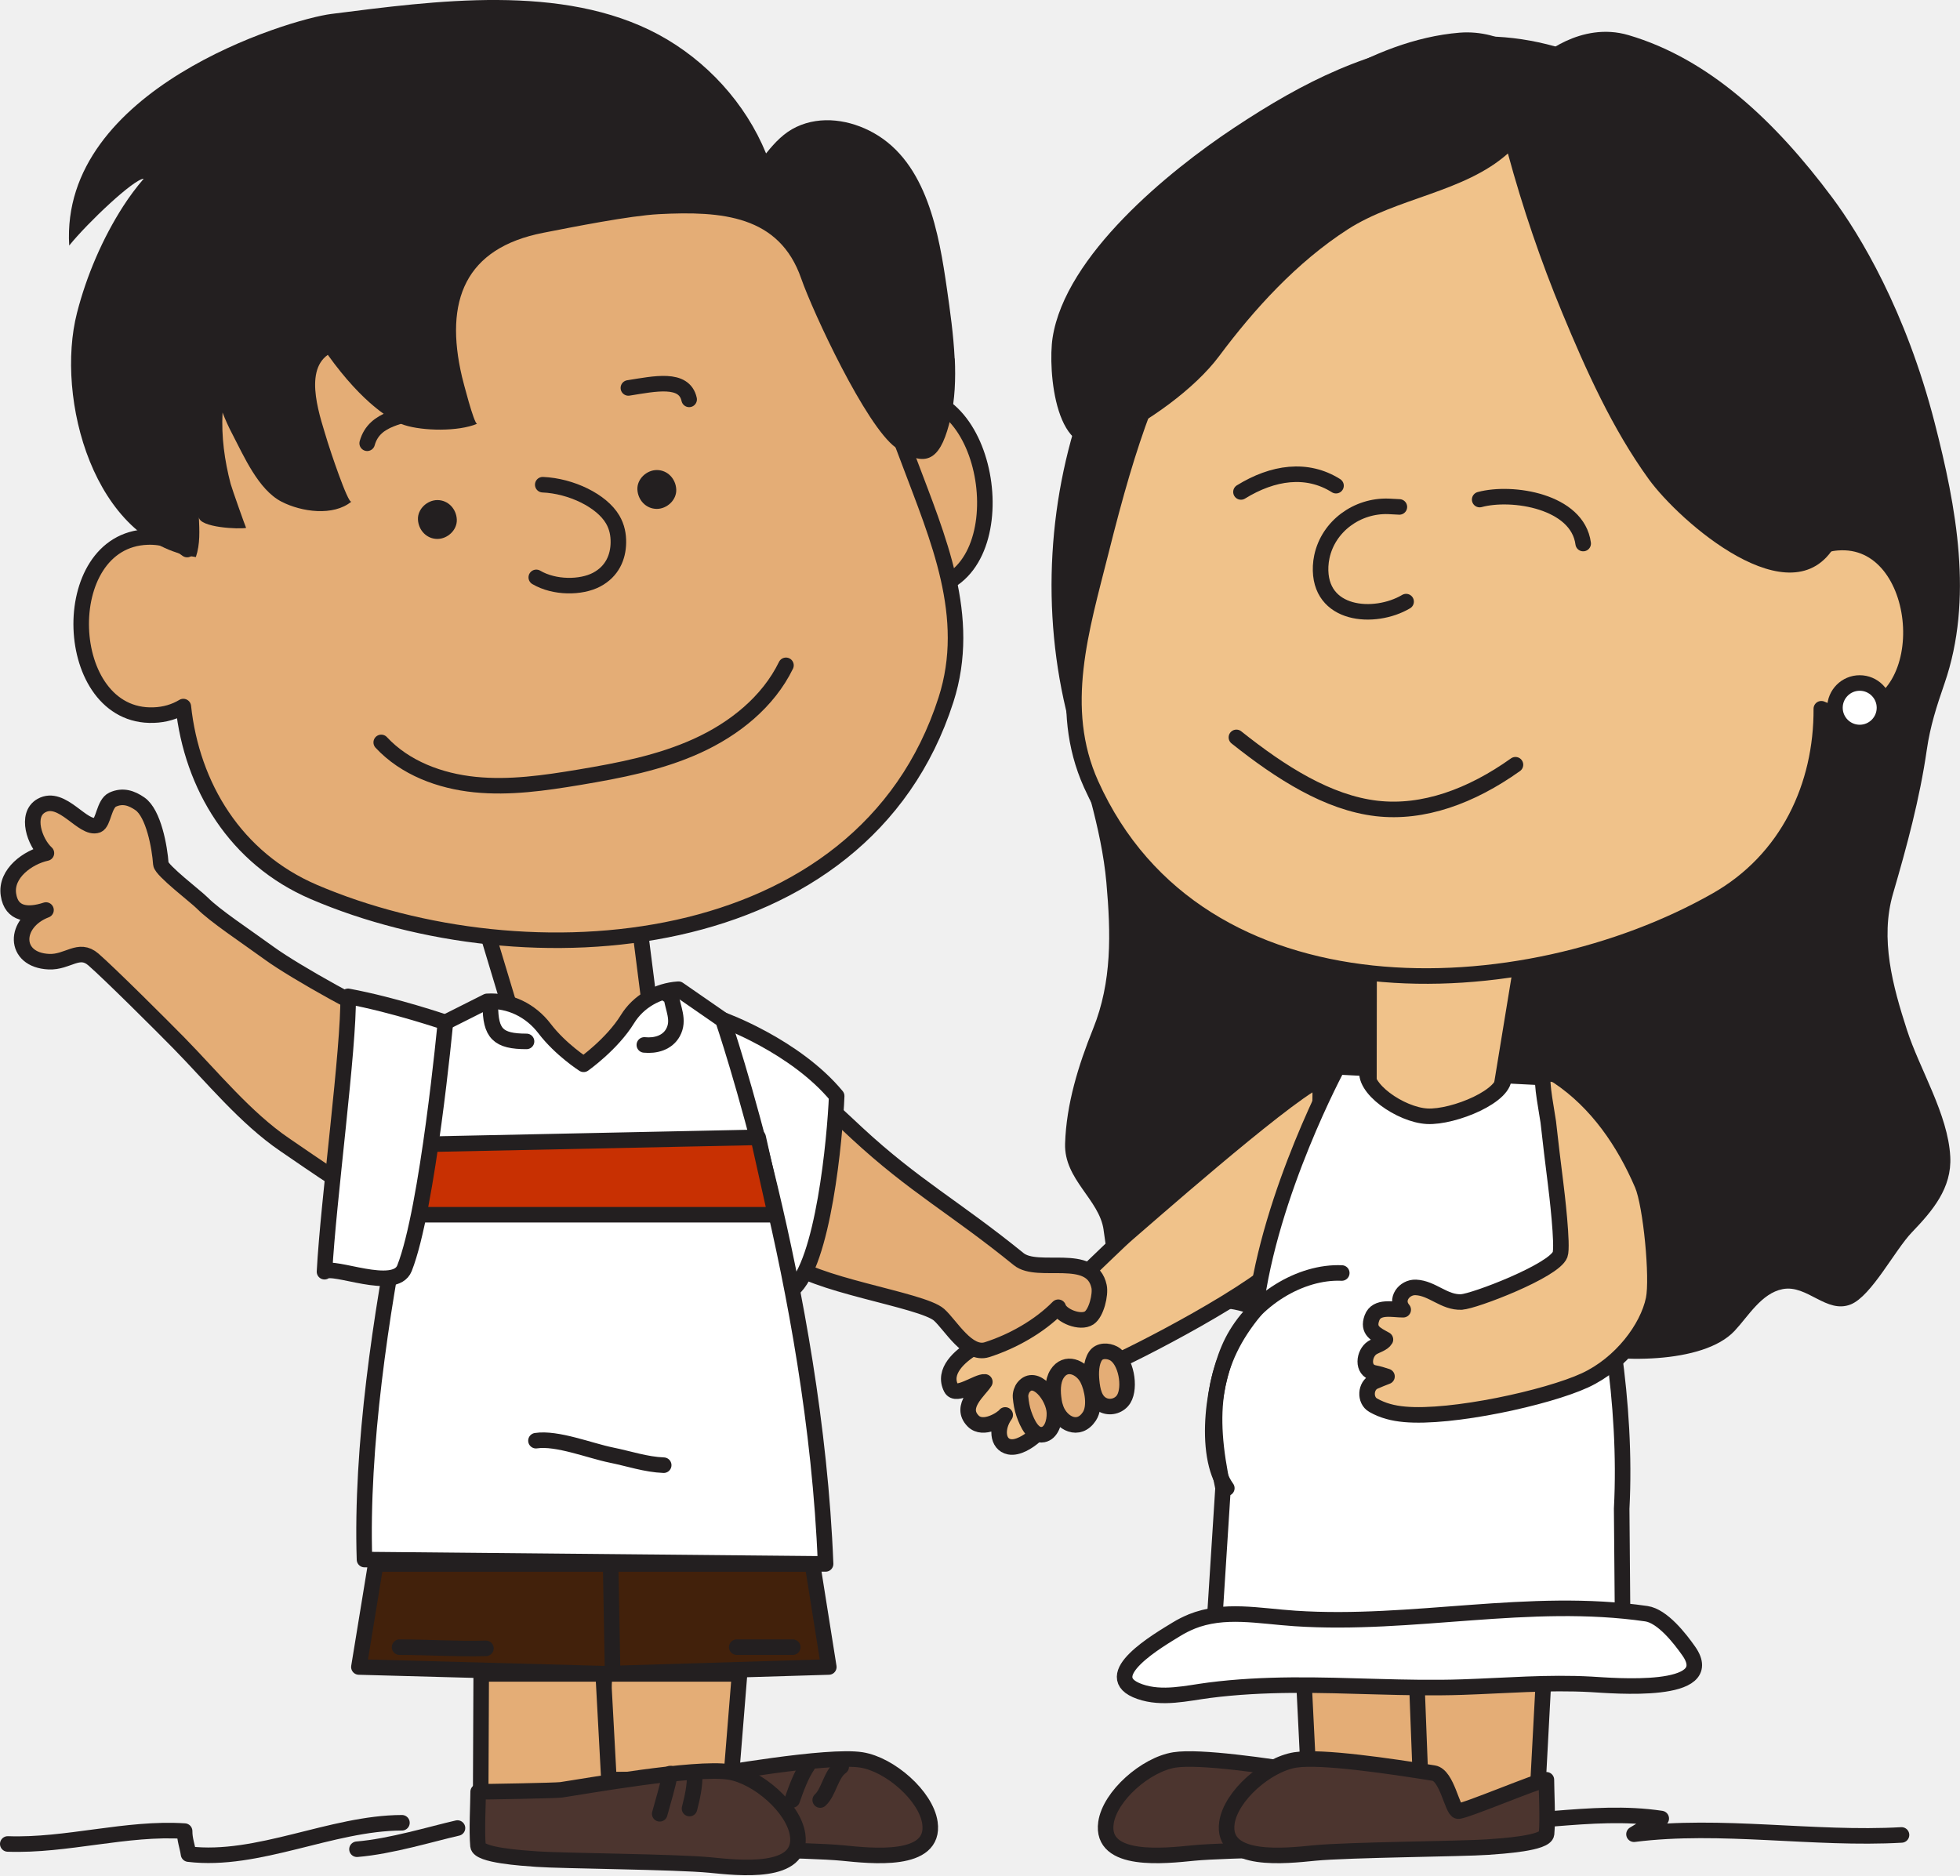
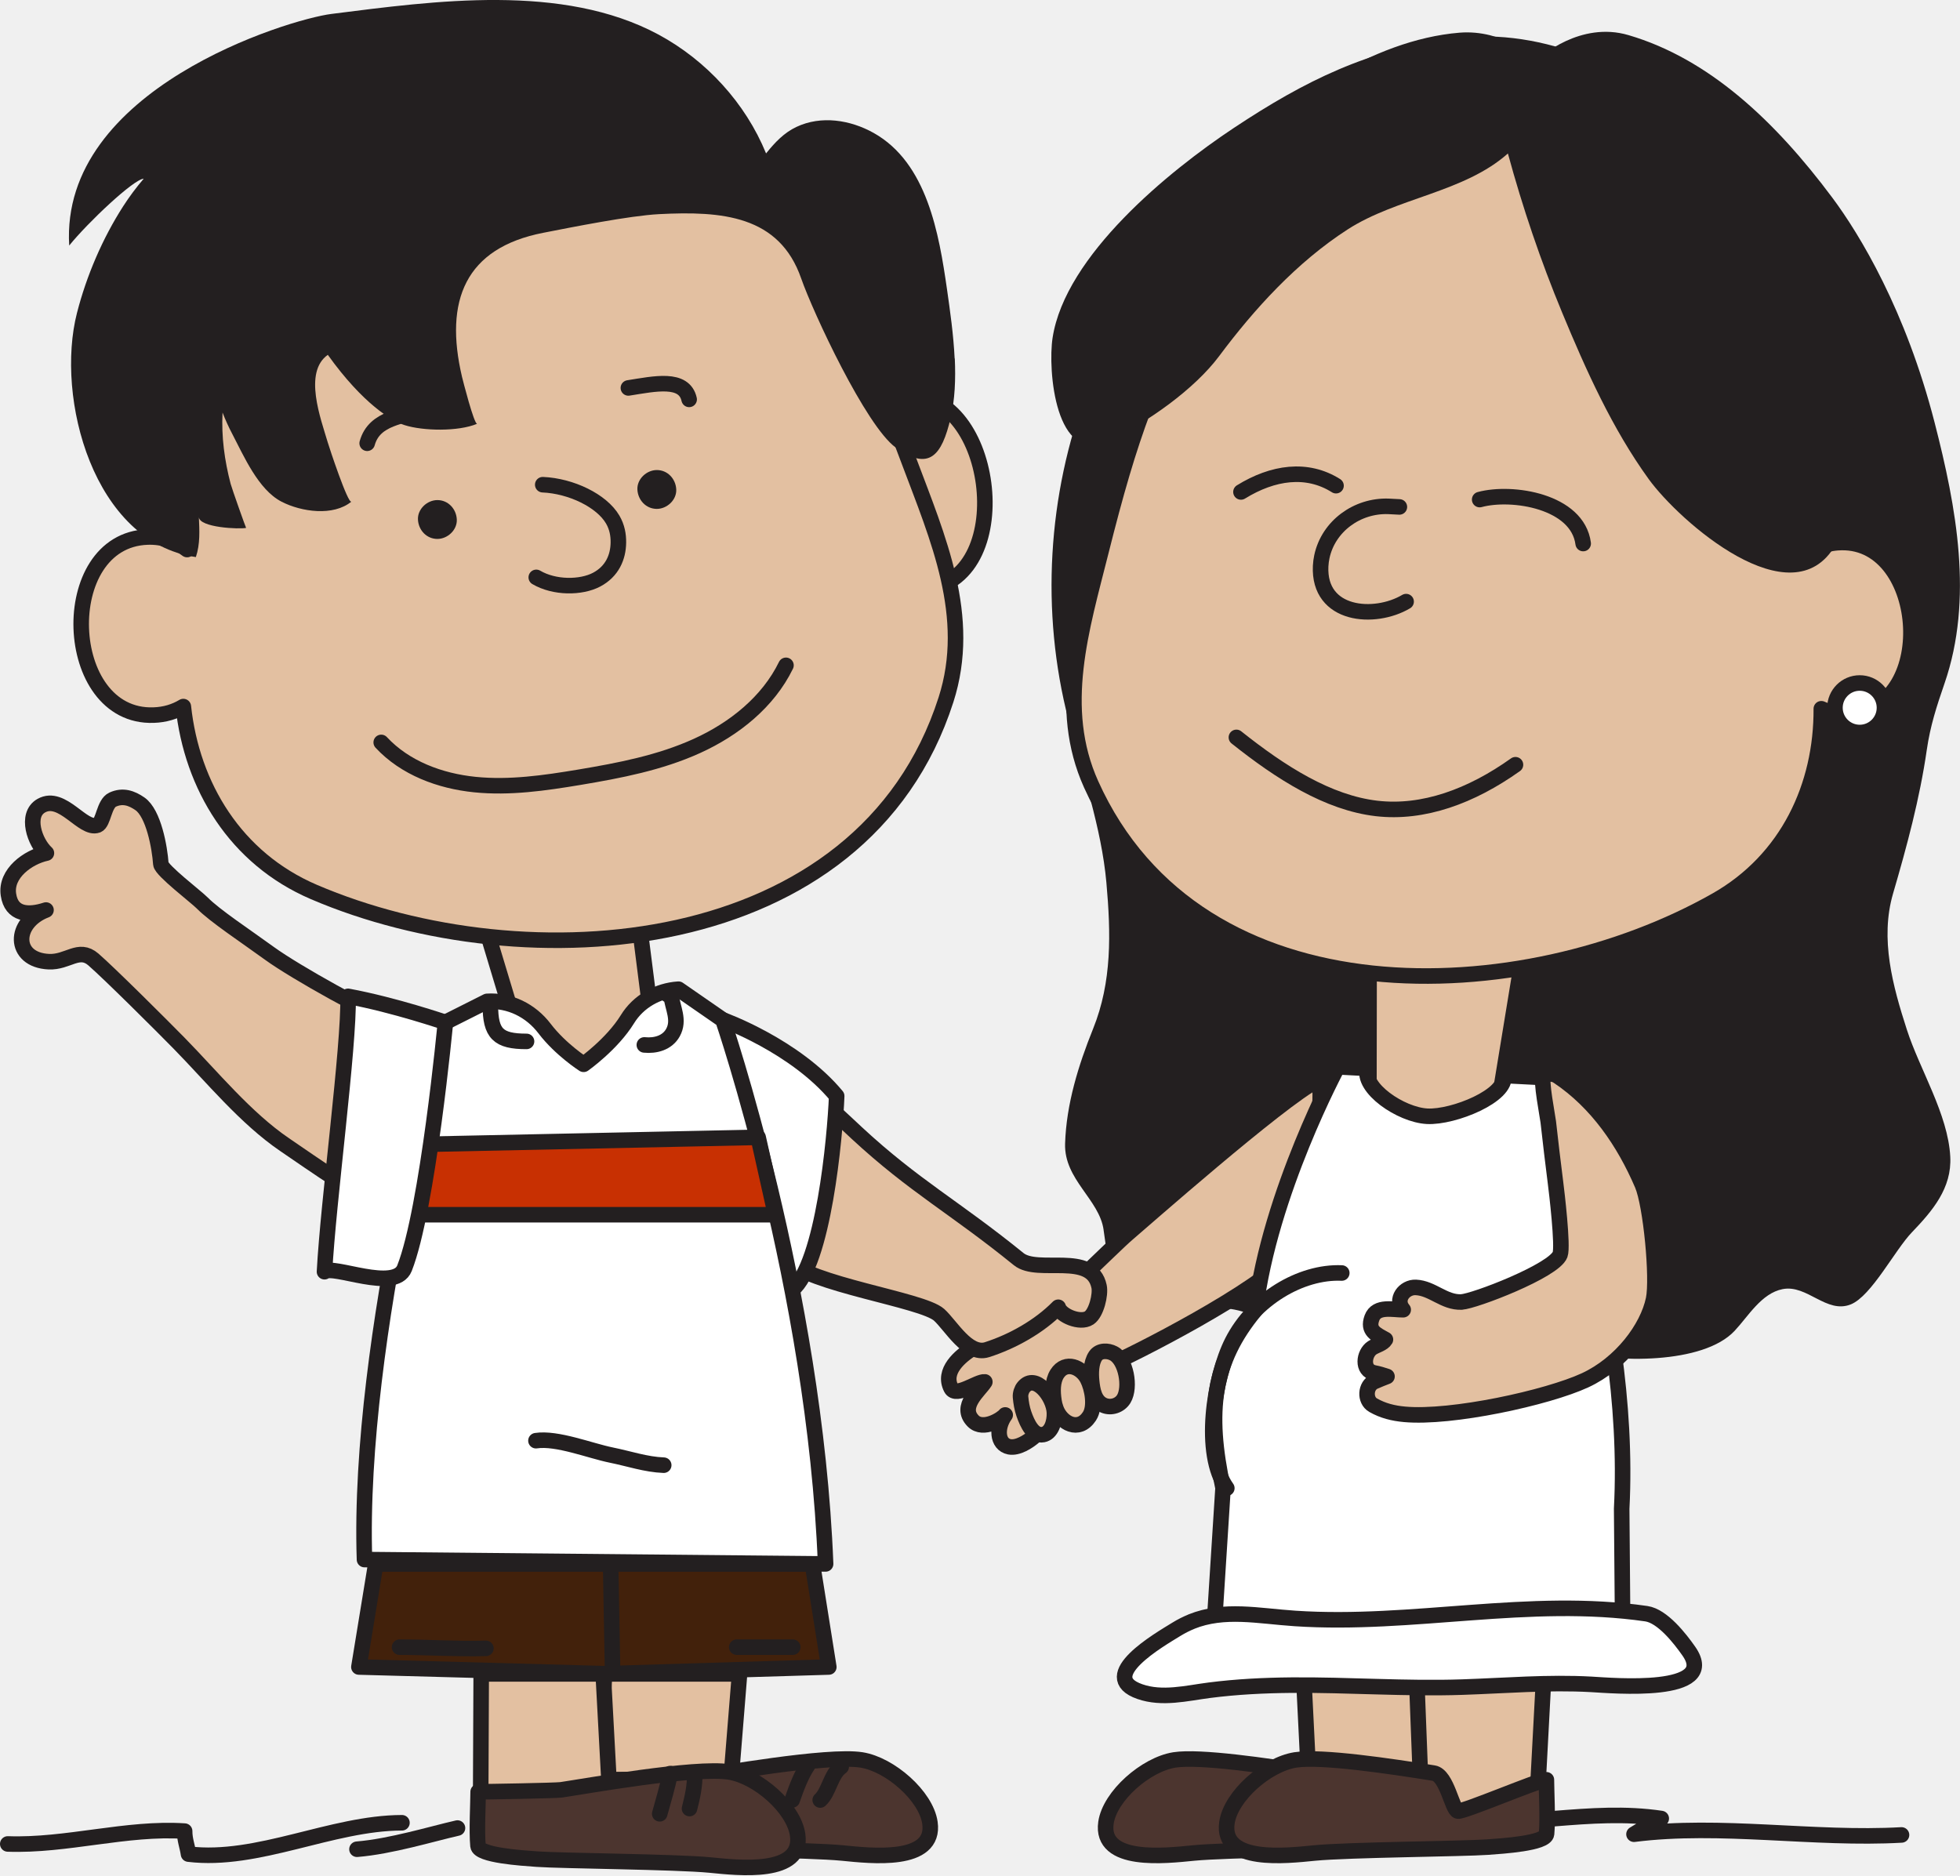
<svg xmlns="http://www.w3.org/2000/svg" id="Layer_2" data-name="Layer 2" viewBox="0 0 378.35 362.01">
  <defs>
    <style>
      .cls-1 {
-         fill: none;
+         fill: #e3c0a1;
      }

-       .cls-1, .cls-2, .cls-3, .cls-4, .cls-5, .cls-6, .cls-7 {
+       .cls-1, .cls-2, .cls-3, .cls-4, .cls-5, .cls-6 {
        stroke: #231f20;
        stroke-linecap: round;
        stroke-linejoin: round;
        stroke-width: 3px;
      }

      .cls-2 {
-         fill: #e4ad76;
+         fill: none;
      }

      .cls-3 {
-         fill: #f0c28a;
+         fill: #42210b;
      }

      .cls-4 {
-         fill: #42210b;
+         fill: #c83002;
      }

      .cls-5 {
-         fill: #c83002;
+         fill: #4c352f;
      }

      .cls-6 {
-         fill: #4c352f;
+         fill: #fff;
      }

      .cls-7 {
-         fill: #fff;
-       }
- 
-       .cls-8 {
        fill: #231f20;
        stroke-width: 0px;
      }
    </style>
  </defs>
  <g id="Layer_1-2" data-name="Layer 1">
    <g>
-       <path class="cls-1" d="M279.57,351.36c13.81,1.71,27.32-2.37,41.11-.3-1.66.98-3.64,2-5.26,3.03,16.72-2.12,34.7,1.1,51.64.14" />
+       <path class="cls-2" d="M279.57,351.36c13.81,1.71,27.32-2.37,41.11-.3-1.66.98-3.64,2-5.26,3.03,16.72-2.12,34.7,1.1,51.64.14" />
      <g>
-         <polygon class="cls-4" points="159.99 321.81 115.79 323.14 116.1 301.93 156.83 301.93 159.99 321.81" />
-         <polygon class="cls-4" points="118.26 323.14 69.28 321.81 72.53 301.93 117.87 301.93 118.26 323.14" />
-         <path class="cls-1" d="M77.13,317.98c5.52,0,11.17.4,16.67.23" />
-         <polygon class="cls-2" points="115.44 343.58 141.11 343.58 142.76 323.14 116.72 323.14 115.44 343.58" />
-         <path class="cls-1" d="M142.22,317.98h10.81" />
-         <polygon class="cls-2" points="117.69 346.27 92.79 346.27 92.89 323.14 116.44 323.14 117.69 346.27" />
+         <polygon class="cls-3" points="159.99 321.81 115.79 323.14 116.1 301.93 156.83 301.93 159.99 321.81" />
+         <polygon class="cls-3" points="118.26 323.14 69.28 321.81 72.53 301.93 117.87 301.93 118.26 323.14" />
+         <path class="cls-2" d="M77.13,317.98c5.52,0,11.17.4,16.67.23" />
+         <polygon class="cls-1" points="115.44 343.58 141.11 343.58 142.76 323.14 116.72 323.14 115.44 343.58" />
+         <path class="cls-2" d="M142.22,317.98h10.81" />
+         <polygon class="cls-1" points="117.69 346.27 92.79 346.27 92.89 323.14 116.44 323.14 117.69 346.27" />
        <g>
-           <path class="cls-6" d="M117.84,343.58c1.34,0,14.91-.22,16.03-.38,4.53-.66,25.86-4.49,32.43-3.45,5.5.87,12.46,6.94,13.21,12.13,1.13,7.86-11.5,6.37-16.89,5.84-6.53-.64-28.77-.8-33.4-1.14-2.94-.21-11.23-.73-11.41-2.56-.27-2.8.03-8.45.03-10.44Z" />
-           <path class="cls-1" d="M162.38,341.07c-2.01,1.43-2.36,4.9-4.05,6.42" />
-           <path class="cls-1" d="M155.96,340.73c-1.34,1.99-2.25,4.51-3.04,6.76" />
+           <path class="cls-5" d="M117.84,343.58c1.34,0,14.91-.22,16.03-.38,4.53-.66,25.86-4.49,32.43-3.45,5.5.87,12.46,6.94,13.21,12.13,1.13,7.86-11.5,6.37-16.89,5.84-6.53-.64-28.77-.8-33.4-1.14-2.94-.21-11.23-.73-11.41-2.56-.27-2.8.03-8.45.03-10.44Z" />
+           <path class="cls-2" d="M162.38,341.07c-2.01,1.43-2.36,4.9-4.05,6.42" />
+           <path class="cls-2" d="M155.96,340.73c-1.34,1.99-2.25,4.51-3.04,6.76" />
        </g>
        <g>
-           <path class="cls-6" d="M92.3,345.9c1.34,0,14.91-.22,16.03-.38,4.53-.66,25.86-4.49,32.43-3.45,5.5.87,12.46,6.94,13.21,12.13,1.13,7.86-11.5,6.37-16.89,5.84-6.53-.64-28.77-.8-33.4-1.14-2.94-.21-11.23-.73-11.41-2.56-.27-2.8.03-8.45.03-10.44Z" />
-           <path class="cls-1" d="M134.11,342.38c.03,2.48-.42,4.42-1.01,6.76" />
-           <path class="cls-1" d="M129.38,342.38c-.56,2.66-1.29,5.15-2.03,7.77" />
+           <path class="cls-5" d="M92.3,345.9c1.34,0,14.91-.22,16.03-.38,4.53-.66,25.86-4.49,32.43-3.45,5.5.87,12.46,6.94,13.21,12.13,1.13,7.86-11.5,6.37-16.89,5.84-6.53-.64-28.77-.8-33.4-1.14-2.94-.21-11.23-.73-11.41-2.56-.27-2.8.03-8.45.03-10.44Z" />
+           <path class="cls-2" d="M134.11,342.38c.03,2.48-.42,4.42-1.01,6.76" />
+           <path class="cls-2" d="M129.38,342.38c-.56,2.66-1.29,5.15-2.03,7.77" />
        </g>
      </g>
      <g>
-         <polygon class="cls-2" points="272.41 352.44 296.46 352.44 298.02 323.14 273.61 323.14 272.41 352.44" />
-         <polygon class="cls-2" points="274.51 351.2 253.02 351.2 251.63 323.14 273.43 323.14 274.51 351.2" />
-         <path class="cls-6" d="M275.17,343.58c-1.34,0-15.05,6.55-16.17,6.39s-3.29-7.31-6.13-7.76c-8.23-1.31-21.28-3.23-26.17-2.46-5.5.87-12.46,6.94-13.21,12.13-1.13,7.86,11.5,6.37,16.89,5.84,6.53-.64,28.77-.8,33.4-1.14,2.94-.21,11.23-.73,11.41-2.56.27-2.8-.03-8.45-.03-10.44Z" />
-         <path class="cls-6" d="M298.51,343.58c-1.34,0-15.95,6.21-17.07,6.05s-2.1-6.93-4.69-7.34c-8.19-1.31-21.7-3.33-26.7-2.54-5.5.87-12.46,6.94-13.21,12.13-1.13,7.86,11.5,6.37,16.89,5.84,6.53-.64,28.77-.8,33.4-1.14,2.94-.21,11.23-.73,11.41-2.56.27-2.8-.03-8.45-.03-10.44Z" />
+         <polygon class="cls-1" points="272.41 352.44 296.46 352.44 298.02 323.14 273.61 323.14 272.41 352.44" />
+         <polygon class="cls-1" points="274.51 351.2 253.02 351.2 251.63 323.14 273.43 323.14 274.51 351.2" />
+         <path class="cls-5" d="M275.17,343.58c-1.34,0-15.05,6.55-16.17,6.39s-3.29-7.31-6.13-7.76c-8.23-1.31-21.28-3.23-26.17-2.46-5.5.87-12.46,6.94-13.21,12.13-1.13,7.86,11.5,6.37,16.89,5.84,6.53-.64,28.77-.8,33.4-1.14,2.94-.21,11.23-.73,11.41-2.56.27-2.8-.03-8.45-.03-10.44Z" />
+         <path class="cls-5" d="M298.51,343.58c-1.34,0-15.95,6.21-17.07,6.05s-2.1-6.93-4.69-7.34c-8.19-1.31-21.7-3.33-26.7-2.54-5.5.87-12.46,6.94-13.21,12.13-1.13,7.86,11.5,6.37,16.89,5.84,6.53-.64,28.77-.8,33.4-1.14,2.94-.21,11.23-.73,11.41-2.56.27-2.8-.03-8.45-.03-10.44Z" />
      </g>
      <g>
-         <path class="cls-8" d="M213.04,237.45c-.82-5.92-7.65-9.72-7.44-16.67.24-7.65,2.57-15.14,5.41-22.19,3.65-9.05,3.44-18.39,2.56-28.24-.94-10.54-4.71-21.3-7.33-31.42-5.38-20.82-4.04-43.46,3.64-63.59,6.11-16.01,15.07-31.02,26.68-43.66,11.04-12.02,28.29-23.98,45.17-25.37,8.42-.69,14.65,4.92,15.12,5.22.41-.54,8.22-7.49,17.51-4.75,15.51,4.56,28.27,16.53,39.34,31.38,5.33,7.15,14.18,21.77,19.75,43.42,4.21,16.36,7.53,34.06,1.92,50.33-1.54,4.47-2.76,8.22-3.43,12.84-1.36,9.43-3.84,18.6-6.51,27.74-2.56,8.77-.06,17.86,2.67,26.31,2.47,7.65,7.94,16.3,8.37,24.48.33,6.1-3.45,10.49-7.41,14.62-3.27,3.4-7.79,12.27-11.77,13.9-4.69,1.91-8.44-3.86-13.17-2.94-4.11.8-6.64,5.25-9.29,8.07-6.08,6.47-22.94,6.16-31.57,3.97-8.95-2.27-16.12-5.55-22.1-4.38-5.36,1.05-19.59,6.17-25.04,4.03-10.34-4.05-16.91-11.02-28.04-6.73-12.45,4.81-13.93-8.39-15.05-16.39Z" />
-         <polygon class="cls-3" points="294.89 178.86 264.3 176.35 264.24 215.85 288.5 217.84 294.89 178.86" />
-         <path class="cls-3" d="M354.68,104.77c-2.92.23-5.25,1.39-7.05,3.14-1.72-24.07,1.73-33.83-11.54-57.18-10.43-18.34-29.78-27.44-50.81-25.77-18.69,1.48-43.16,10.15-52.31,27.6-10.97,20.91-14.75,31.23-20.46,53.95-3.73,14.85-8.55,30.08-1.89,44.89,20.84,46.31,83.53,43.5,120.7,22.38,13.8-7.84,20.34-22.12,20.26-36.96,1.66.76,3.56,1.13,5.68.96,17.1-1.34,14.55-34.35-2.58-33.01Z" />
+         <path class="cls-7" d="M213.04,237.45c-.82-5.92-7.65-9.72-7.44-16.67.24-7.65,2.57-15.14,5.41-22.19,3.65-9.05,3.44-18.39,2.56-28.24-.94-10.54-4.71-21.3-7.33-31.42-5.38-20.82-4.04-43.46,3.64-63.59,6.11-16.01,15.07-31.02,26.68-43.66,11.04-12.02,28.29-23.98,45.17-25.37,8.42-.69,14.65,4.92,15.12,5.22.41-.54,8.22-7.49,17.51-4.75,15.51,4.56,28.27,16.53,39.34,31.38,5.33,7.15,14.18,21.77,19.75,43.42,4.21,16.36,7.53,34.06,1.92,50.33-1.54,4.47-2.76,8.22-3.43,12.84-1.36,9.43-3.84,18.6-6.51,27.74-2.56,8.77-.06,17.86,2.67,26.31,2.47,7.65,7.94,16.3,8.37,24.48.33,6.1-3.45,10.49-7.41,14.62-3.27,3.4-7.79,12.27-11.77,13.9-4.69,1.91-8.44-3.86-13.17-2.94-4.11.8-6.64,5.25-9.29,8.07-6.08,6.47-22.94,6.16-31.57,3.97-8.95-2.27-16.12-5.55-22.1-4.38-5.36,1.05-19.59,6.17-25.04,4.03-10.34-4.05-16.91-11.02-28.04-6.73-12.45,4.81-13.93-8.39-15.05-16.39Z" />
+         <polygon class="cls-1" points="294.89 178.86 264.3 176.35 264.24 215.85 288.5 217.84 294.89 178.86" />
+         <path class="cls-1" d="M354.68,104.77c-2.92.23-5.25,1.39-7.05,3.14-1.72-24.07,1.73-33.83-11.54-57.18-10.43-18.34-29.78-27.44-50.81-25.77-18.69,1.48-43.16,10.15-52.31,27.6-10.97,20.91-14.75,31.23-20.46,53.95-3.73,14.85-8.55,30.08-1.89,44.89,20.84,46.31,83.53,43.5,120.7,22.38,13.8-7.84,20.34-22.12,20.26-36.96,1.66.76,3.56,1.13,5.68.96,17.1-1.34,14.55-34.35-2.58-33.01Z" />
        <g>
-           <path class="cls-1" d="M239.55,94.97c6.17-3.81,12.75-4.75,18.35-1.21" />
-           <path class="cls-1" d="M285.63,96.44c6.3-1.7,18.91.31,19.98,8.49" />
-           <path class="cls-3" d="M270.13,97.86c-.7-.05-1.41-.08-2.13-.11-6.02-.2-11.57,3.82-12.83,9.71-.12.58-.21,1.18-.24,1.83-.45,9.65,10.42,10.45,16.5,6.85" />
-           <path class="cls-1" d="M292.54,147.63c-8.56,6.1-17.81,9.48-26.8,8.44-9.38-1.09-18.49-6.89-27.07-13.72" />
+           <path class="cls-2" d="M239.55,94.97c6.17-3.81,12.75-4.75,18.35-1.21" />
+           <path class="cls-2" d="M285.63,96.44c6.3-1.7,18.91.31,19.98,8.49" />
+           <path class="cls-1" d="M270.13,97.86c-.7-.05-1.41-.08-2.13-.11-6.02-.2-11.57,3.82-12.83,9.71-.12.58-.21,1.18-.24,1.83-.45,9.65,10.42,10.45,16.5,6.85" />
+           <path class="cls-2" d="M292.54,147.63c-8.56,6.1-17.81,9.48-26.8,8.44-9.38-1.09-18.49-6.89-27.07-13.72" />
        </g>
-         <path class="cls-8" d="M357.69,80.13c-.24-2.54-.58-4.97-.96-7.15-5.79-33.21-41.11-69.98-75.98-65.59-16.52,2.08-28.82,8.19-42.55,17.29-12.6,8.36-32.54,24.62-35.01,40.51-.96,6.17.51,24.86,10.85,19.91,7.53-3.61,16.53-9.96,21.31-16.37,6.79-9.1,14.98-18.1,24.78-24.43,9.55-6.16,22.46-7.13,30.95-14.67,2.84,10.45,6.33,20.74,10.48,30.74,4.58,11.05,9.66,22.39,16.7,32.12,5.89,8.14,27.63,27.29,36.03,12.74,3.86-6.68,4.21-16.56,3.41-25.1Z" />
-         <circle class="cls-7" cx="358.99" cy="136.63" r="4.78" />
+         <path class="cls-7" d="M357.69,80.13c-.24-2.54-.58-4.97-.96-7.15-5.79-33.21-41.11-69.98-75.98-65.59-16.52,2.08-28.82,8.19-42.55,17.29-12.6,8.36-32.54,24.62-35.01,40.51-.96,6.17.51,24.86,10.85,19.91,7.53-3.61,16.53-9.96,21.31-16.37,6.79-9.1,14.98-18.1,24.78-24.43,9.55-6.16,22.46-7.13,30.95-14.67,2.84,10.45,6.33,20.74,10.48,30.74,4.58,11.05,9.66,22.39,16.7,32.12,5.89,8.14,27.63,27.29,36.03,12.74,3.86-6.68,4.21-16.56,3.41-25.1Z" />
+         <circle class="cls-6" cx="358.99" cy="136.63" r="4.78" />
      </g>
      <g>
-         <path class="cls-3" d="M248.73,242.37c-5.23,6.55-30.16,19.31-35.29,21.41-2.26.92-12.06,12.03-13.84,13.56-1.12.96-3.14,2.27-4.75,1.96-2.39-.47-2.57-3.73-.81-6.15-.58.78-4.26,3.13-6.19,1.17-2.78-2.82,1.23-5.88,2.26-7.55-1.37-.16-5.55,3.06-6.5,1.24-1.73-3.32,1.73-6.22,4.24-7.78,1.55-.97,3.23-1.75,4.95-2.36,1.62-.57,3.52-.67,5.03-1.5,2.82-1.55,17.32-16.08,19.75-18.13,2.42-2.04,29.43-25.91,36.65-29.62,2.26-.25-2.08,29.47-5.49,33.75Z" />
-         <path class="cls-7" d="M297.65,208l-7.39-.38c.83,3.83-9.66,8.14-14.77,7.87s-12.72-5.51-11.49-9.24l-5.77-.3s-13.11,24.27-15.89,46.94c-8.27,9.97-9.43,19.55-6.25,34.36l-1.63,25.56h78.76l-.18-21.55c2.14-41.12-15.39-83.25-15.39-83.25Z" />
-         <path class="cls-1" d="M259.01,245.75c-7.92-.35-17.01,5.11-21.15,13.26-3.5,6.89-5.85,21.62-1.04,28.28" />
-         <path class="cls-3" d="M282.13,251.35c-3.38.14-5.61-2.68-8.84-2.82-2.18-.09-4.12,2.33-2.42,4.31-1.92.03-5.12-.86-6.03,1.57-.93,2.5.83,3.19,2.6,4.18-.45.79-1.78,1.11-2.54,1.59-1.65,1.06-2.09,4.38.38,4.86.86.17,1.67.41,2.46.68-.82.31-1.63.64-2.43.99-1.77.78-1.92,3.61-.24,4.56,1.9,1.08,3.87,1.56,6.04,1.76,9.08.84,27.61-3.2,34.89-6.58,6.89-3.2,12.04-10.03,13.2-15.64.84-4.08-.5-18.2-2.18-22.13-3.52-8.21-8.74-15.87-16.26-20.89-1.01-.68-2.03-.54-2.8,0-.64.45.82,7.91.91,8.78.44,3.92.9,7.84,1.4,11.75.22,1.7,1.48,12.27.88,13.87-1.16,3.13-16.62,9.05-19.03,9.15Z" />
-         <path class="cls-7" d="M229.98,313.06c-.96.39-1.92.87-2.88,1.46-3.22,1.99-15.59,9.07-7.07,12.04,4.33,1.51,8.99.31,13.38-.26,5.28-.68,10.59-.94,15.91-.99,11-.09,21.99.75,32.98.38,8.39-.28,16.45-.99,24.85-.53,4.07.23,24.81,2.08,18.84-6.43-1.71-2.44-5.08-6.76-8.19-7.21-22.65-3.28-45.13,2.42-67.79.92-7.11-.47-13.67-1.95-20.03.61Z" />
+         <path class="cls-1" d="M248.73,242.37c-5.23,6.55-30.16,19.31-35.29,21.41-2.26.92-12.06,12.03-13.84,13.56-1.12.96-3.14,2.27-4.75,1.96-2.39-.47-2.57-3.73-.81-6.15-.58.78-4.26,3.13-6.19,1.17-2.78-2.82,1.23-5.88,2.26-7.55-1.37-.16-5.55,3.06-6.5,1.24-1.73-3.32,1.73-6.22,4.24-7.78,1.55-.97,3.23-1.75,4.95-2.36,1.62-.57,3.52-.67,5.03-1.5,2.82-1.55,17.32-16.08,19.75-18.13,2.42-2.04,29.43-25.91,36.65-29.62,2.26-.25-2.08,29.47-5.49,33.75Z" />
+         <path class="cls-6" d="M297.65,208l-7.39-.38c.83,3.83-9.66,8.14-14.77,7.87s-12.72-5.51-11.49-9.24l-5.77-.3s-13.11,24.27-15.89,46.94c-8.27,9.97-9.43,19.55-6.25,34.36l-1.63,25.56h78.76l-.18-21.55c2.14-41.12-15.39-83.25-15.39-83.25Z" />
+         <path class="cls-2" d="M259.01,245.75c-7.92-.35-17.01,5.11-21.15,13.26-3.5,6.89-5.85,21.62-1.04,28.28" />
+         <path class="cls-1" d="M282.13,251.35c-3.38.14-5.61-2.68-8.84-2.82-2.18-.09-4.12,2.33-2.42,4.31-1.92.03-5.12-.86-6.03,1.57-.93,2.5.83,3.19,2.6,4.18-.45.79-1.78,1.11-2.54,1.59-1.65,1.06-2.09,4.38.38,4.86.86.17,1.67.41,2.46.68-.82.31-1.63.64-2.43.99-1.77.78-1.92,3.61-.24,4.56,1.9,1.08,3.87,1.56,6.04,1.76,9.08.84,27.61-3.2,34.89-6.58,6.89-3.2,12.04-10.03,13.2-15.64.84-4.08-.5-18.2-2.18-22.13-3.52-8.21-8.74-15.87-16.26-20.89-1.01-.68-2.03-.54-2.8,0-.64.45.82,7.91.91,8.78.44,3.92.9,7.84,1.4,11.75.22,1.7,1.48,12.27.88,13.87-1.16,3.13-16.62,9.05-19.03,9.15Z" />
+         <path class="cls-6" d="M229.98,313.06c-.96.39-1.92.87-2.88,1.46-3.22,1.99-15.59,9.07-7.07,12.04,4.33,1.51,8.99.31,13.38-.26,5.28-.68,10.59-.94,15.91-.99,11-.09,21.99.75,32.98.38,8.39-.28,16.45-.99,24.85-.53,4.07.23,24.81,2.08,18.84-6.43-1.71-2.44-5.08-6.76-8.19-7.21-22.65-3.28-45.13,2.42-67.79.92-7.11-.47-13.67-1.95-20.03.61Z" />
      </g>
      <g>
-         <path class="cls-2" d="M140.25,201.04c6.99.18,19.23,12.21,25.11,17.66,11.17,10.35,18.83,14.27,31.28,24.37,3.73,3.03,14.08-1.53,15.52,5.28.33,1.56-.52,5.13-1.9,6.06-1.7,1.15-5.49-.4-5.98-2.05-3.67,3.72-8.79,6.6-13.75,8.19-3.72,1.19-6.99-4.7-9.25-6.73-3.32-2.97-25.14-5.83-29.56-10.72-1.82-6.38-12.75-42.1-11.48-42.06Z" />
-         <path class="cls-2" d="M210.72,266.57c-.15-1.49-.12-3.5.74-4.79.77-1.15,2.4-1.09,3.5-.51,2.45,1.3,3.33,6.55,1.97,8.79-.78,1.28-2.45,1.82-3.84,1.24-1.84-.77-2.2-2.98-2.37-4.73Z" />
-         <path class="cls-2" d="M203.45,270.38c-.25-1.61-.33-3.69.6-5.16,1.65-2.6,4.69-1.32,5.87.99.94,1.84,1.6,5.35.37,7.21-2.06,3.13-5.4,1.37-6.44-1.45-.19-.52-.33-1.05-.41-1.59Z" />
-         <path class="cls-2" d="M197,269.7c-.06-.68.23-1.47.58-1.9,2.24-2.76,5.84,1.77,5.96,4.92.07,1.84-.62,3.92-2.17,4.22-1.91.37-3.06-2.09-3.73-4.02-.36-1.04-.54-2.14-.64-3.22Z" />
-         <polygon class="cls-2" points="121.48 163.24 90.81 169.24 103.57 211.59 127.04 207 121.48 163.24" />
-         <path class="cls-2" d="M76.19,234.15c-5.37-2.11-16.27-9.79-21.22-13.16-7.57-5.15-14.01-13.08-20.43-19.63-3.2-3.27-13.47-13.5-16.52-16.14-2.81-2.43-4.92.6-8.6.43-6.93-.32-6.89-7.55-.54-9.97-3.46,1.13-6.68.9-7.25-2.98-.61-4.09,3.77-7.24,7.33-8.01-2.26-2.06-4.11-7.4-.98-9.16,4.05-2.27,8.01,4.8,10.82,3.76,1.19-.44,1.25-4.16,2.96-4.93,1.96-.89,3.66-.29,5.26.82,2.64,1.85,3.81,8.42,4.03,11.6.09,1.24,6.84,6.36,7.99,7.54,2.43,2.47,8.37,6.38,13.01,9.75,5,3.63,19.71,11.8,24.18,13.33.46,2.44-.12,32.87-.03,36.75Z" />
-         <path class="cls-7" d="M139.54,196.89s13.93,5.01,21.97,14.7c-.32,8.03-2.58,32.47-8.6,37.41-5.5-3.98-13.37-52.11-13.37-52.11Z" />
-         <path class="cls-7" d="M139.54,196.89l-8.57-5.93c-4.02.26-7.74,2.36-9.85,5.79-2.98,4.84-8.46,8.71-8.46,8.71,0,0-4.45-2.84-7.55-6.91-2.64-3.47-6.74-5.52-11.09-5.24l-8.05,4.05s-17.04,60.53-15.61,103.71l89.01.84c-2.08-53.15-19.83-105.04-19.83-105.04Z" />
-         <polygon class="cls-5" points="149.69 234.5 77.29 234.5 80.32 220.94 146.35 219.56 149.69 234.5" />
-         <path class="cls-7" d="M85.97,197.37s-9.72-3.34-18.78-5.03c.21,9.75-3.84,39.63-4.55,53.16,1.62-1.43,13.58,4.01,15.44-.67,4.5-11.38,7.9-47.46,7.9-47.46Z" />
-         <path class="cls-1" d="M128.89,192.03c.29.03.38-.07.64.08.31,2.54,1.72,4.81.37,7.24-1.09,1.97-3.38,2.59-5.52,2.37" />
-         <path class="cls-1" d="M94.66,194.06c0,5.49,1.5,6.98,6.98,6.98" />
+         <path class="cls-1" d="M140.25,201.04c6.99.18,19.23,12.21,25.11,17.66,11.17,10.35,18.83,14.27,31.28,24.37,3.73,3.03,14.08-1.53,15.52,5.28.33,1.56-.52,5.13-1.9,6.06-1.7,1.15-5.49-.4-5.98-2.05-3.67,3.72-8.79,6.6-13.75,8.19-3.72,1.19-6.99-4.7-9.25-6.73-3.32-2.97-25.14-5.83-29.56-10.72-1.82-6.38-12.75-42.1-11.48-42.06Z" />
+         <path class="cls-1" d="M210.72,266.57c-.15-1.49-.12-3.5.74-4.79.77-1.15,2.4-1.09,3.5-.51,2.45,1.3,3.33,6.55,1.97,8.79-.78,1.28-2.45,1.82-3.84,1.24-1.84-.77-2.2-2.98-2.37-4.73Z" />
+         <path class="cls-1" d="M203.45,270.38c-.25-1.61-.33-3.69.6-5.16,1.65-2.6,4.69-1.32,5.87.99.94,1.84,1.6,5.35.37,7.21-2.06,3.13-5.4,1.37-6.44-1.45-.19-.52-.33-1.05-.41-1.59Z" />
+         <path class="cls-1" d="M197,269.7c-.06-.68.23-1.47.58-1.9,2.24-2.76,5.84,1.77,5.96,4.92.07,1.84-.62,3.92-2.17,4.22-1.91.37-3.06-2.09-3.73-4.02-.36-1.04-.54-2.14-.64-3.22Z" />
+         <polygon class="cls-1" points="121.48 163.24 90.81 169.24 103.57 211.59 127.04 207 121.48 163.24" />
+         <path class="cls-1" d="M76.19,234.15c-5.37-2.11-16.27-9.79-21.22-13.16-7.57-5.15-14.01-13.08-20.43-19.63-3.2-3.27-13.47-13.5-16.52-16.14-2.81-2.43-4.92.6-8.6.43-6.93-.32-6.89-7.55-.54-9.97-3.46,1.13-6.68.9-7.25-2.98-.61-4.09,3.77-7.24,7.33-8.01-2.26-2.06-4.11-7.4-.98-9.16,4.05-2.27,8.01,4.8,10.82,3.76,1.19-.44,1.25-4.16,2.96-4.93,1.96-.89,3.66-.29,5.26.82,2.64,1.85,3.81,8.42,4.03,11.6.09,1.24,6.84,6.36,7.99,7.54,2.43,2.47,8.37,6.38,13.01,9.75,5,3.63,19.71,11.8,24.18,13.33.46,2.44-.12,32.87-.03,36.75Z" />
+         <path class="cls-6" d="M139.54,196.89s13.93,5.01,21.97,14.7c-.32,8.03-2.58,32.47-8.6,37.41-5.5-3.98-13.37-52.11-13.37-52.11Z" />
+         <path class="cls-6" d="M139.54,196.89l-8.57-5.93c-4.02.26-7.74,2.36-9.85,5.79-2.98,4.84-8.46,8.71-8.46,8.71,0,0-4.45-2.84-7.55-6.91-2.64-3.47-6.74-5.52-11.09-5.24l-8.05,4.05s-17.04,60.53-15.61,103.71l89.01.84c-2.08-53.15-19.83-105.04-19.83-105.04Z" />
+         <polygon class="cls-4" points="149.69 234.5 77.29 234.5 80.32 220.94 146.35 219.56 149.69 234.5" />
+         <path class="cls-6" d="M85.97,197.37s-9.72-3.34-18.78-5.03c.21,9.75-3.84,39.63-4.55,53.16,1.62-1.43,13.58,4.01,15.44-.67,4.5-11.38,7.9-47.46,7.9-47.46Z" />
+         <path class="cls-2" d="M128.89,192.03c.29.03.38-.07.64.08.31,2.54,1.72,4.81.37,7.24-1.09,1.97-3.38,2.59-5.52,2.37" />
+         <path class="cls-2" d="M94.66,194.06c0,5.49,1.5,6.98,6.98,6.98" />
      </g>
      <g>
-         <path class="cls-2" d="M174.17,76.53c-17.67,2.32-12.83,39.41,4.87,37.08,17.67-2.32,12.83-39.41-4.87-37.08Z" />
-         <path class="cls-2" d="M28.48,103.67c3.04-.1,5.58.83,7.64,2.42-1.02-25.04-5.72-34.72,5.27-60.37,8.63-20.15,27.55-31.78,49.46-32.51,19.47-.64,45.73,5.46,57.21,22.42,13.75,20.31,18.85,30.53,27.39,53.32,5.58,14.89,12.32,30.06,7.16,46.13-16.13,50.23-81.18,54.61-122.01,37.12-15.16-6.49-23.56-20.47-25.21-35.8-1.63.98-3.54,1.58-5.75,1.65-17.81.61-19.01-33.77-1.17-34.38Z" />
+         <path class="cls-1" d="M174.17,76.53c-17.67,2.32-12.83,39.41,4.87,37.08,17.67-2.32,12.83-39.41-4.87-37.08Z" />
+         <path class="cls-1" d="M28.48,103.67c3.04-.1,5.58.83,7.64,2.42-1.02-25.04-5.72-34.72,5.27-60.37,8.63-20.15,27.55-31.78,49.46-32.51,19.47-.64,45.73,5.46,57.21,22.42,13.75,20.31,18.85,30.53,27.39,53.32,5.58,14.89,12.32,30.06,7.16,46.13-16.13,50.23-81.18,54.61-122.01,37.12-15.16-6.49-23.56-20.47-25.21-35.8-1.63.98-3.54,1.58-5.75,1.65-17.81.61-19.01-33.77-1.17-34.38Z" />
        <g>
-           <path class="cls-8" d="M84.43,104.04c1.96,0,3.84-1.72,3.75-3.75s-1.65-3.75-3.75-3.75c-1.96,0-3.84,1.72-3.75,3.75s1.65,3.75,3.75,3.75h0Z" />
-           <path class="cls-8" d="M126.79,98.24c1.96,0,3.84-1.72,3.75-3.75s-1.65-3.75-3.75-3.75c-1.96,0-3.84,1.72-3.75,3.75s1.65,3.75,3.75,3.75h0Z" />
-           <path class="cls-1" d="M104.77,93.57c5.48.24,11.37,3.08,13.5,6.72.86,1.47,1.12,2.99,1.1,4.45-.03,2.8-1.19,5.57-4.2,7.16s-8.15,1.62-11.65-.44" />
-           <path class="cls-1" d="M70.88,85.57c1.42-5.14,7.16-4.98,10.36-6.67" />
-           <path class="cls-1" d="M121.3,74.89c5.09-.8,10.78-2.09,11.73,2.21" />
-           <path class="cls-1" d="M73.59,143.32c4.6,4.95,11.35,7.46,18.07,8.14,6.72.68,13.48-.3,20.14-1.41,7.77-1.3,15.6-2.8,22.76-6.06,7.17-3.26,13.71-8.47,17.16-15.55" />
+           <path class="cls-7" d="M84.43,104.04c1.96,0,3.84-1.72,3.75-3.75s-1.65-3.75-3.75-3.75c-1.96,0-3.84,1.72-3.75,3.75s1.65,3.75,3.75,3.75h0Z" />
+           <path class="cls-7" d="M126.79,98.24c1.96,0,3.84-1.72,3.75-3.75s-1.65-3.75-3.75-3.75c-1.96,0-3.84,1.72-3.75,3.75s1.65,3.75,3.75,3.75h0Z" />
+           <path class="cls-2" d="M104.77,93.57c5.48.24,11.37,3.08,13.5,6.72.86,1.47,1.12,2.99,1.1,4.45-.03,2.8-1.19,5.57-4.2,7.16s-8.15,1.62-11.65-.44" />
+           <path class="cls-2" d="M70.88,85.57c1.42-5.14,7.16-4.98,10.36-6.67" />
+           <path class="cls-2" d="M121.3,74.89c5.09-.8,10.78-2.09,11.73,2.21" />
+           <path class="cls-2" d="M73.59,143.32c4.6,4.95,11.35,7.46,18.07,8.14,6.72.68,13.48-.3,20.14-1.41,7.77-1.3,15.6-2.8,22.76-6.06,7.17-3.26,13.71-8.47,17.16-15.55" />
        </g>
-         <path class="cls-8" d="M184.28,69.21c-.22-4.61-.89-9.27-1.48-13.4-1.53-10.63-3.83-24.37-14.16-30.15-4.5-2.52-10.13-3.42-14.92-1.15-2.35,1.11-4.11,2.96-5.71,4.95-.04.05-.08.11-.13.16-3.97-9.72-11.54-17.97-20.77-22.95C108.58-3.29,83.92.17,63.98,2.69c-8.34,1.05-52.44,14.51-50.62,44.71,3.59-4.44,12.44-12.81,14.38-12.9-1.44,1.69-2.77,3.46-3.97,5.33-3.99,6.21-7.08,13.43-8.91,20.58-4.21,16.41,3.17,44.31,22.95,47.13.85-2.54.69-5.09.58-7.73.08,2.06,7.88,2.38,9.12,2.1-.05.01-2.76-7.63-2.99-8.51-1.18-4.52-1.8-9.08-1.56-13.76.54,1.4,1.16,2.77,1.85,4.08,2.23,4.25,5.03,10.81,9.54,13.13,3.82,1.97,10,2.86,13.49-.02-.66.54-4.31-10.52-4.58-11.45-1.33-4.52-4.74-13.52.02-16.88,6.79,9.48,12.38,12.79,14.82,13.57,3.53,1.13,10.35,1.28,14-.26-.6.06-2.74-8.33-2.92-9.08-3.45-14.69.61-24.85,15.69-27.79,5.58-1.09,16.64-3.3,22.33-3.6,12.18-.63,23.23.25,27.46,12.42,2.26,6.49,12.49,28.48,18.24,32.63,6.47,4.67,8.9,1.56,10.6-5.67.84-3.57.99-7.53.81-11.52Z" />
+         <path class="cls-7" d="M184.28,69.21c-.22-4.61-.89-9.27-1.48-13.4-1.53-10.63-3.83-24.37-14.16-30.15-4.5-2.52-10.13-3.42-14.92-1.15-2.35,1.11-4.11,2.96-5.71,4.95-.04.05-.08.11-.13.16-3.97-9.72-11.54-17.97-20.77-22.95C108.58-3.29,83.92.17,63.98,2.69c-8.34,1.05-52.44,14.51-50.62,44.71,3.59-4.44,12.44-12.81,14.38-12.9-1.44,1.69-2.77,3.46-3.97,5.33-3.99,6.21-7.08,13.43-8.91,20.58-4.21,16.41,3.17,44.31,22.95,47.13.85-2.54.69-5.09.58-7.73.08,2.06,7.88,2.38,9.12,2.1-.05.01-2.76-7.63-2.99-8.51-1.18-4.52-1.8-9.08-1.56-13.76.54,1.4,1.16,2.77,1.85,4.08,2.23,4.25,5.03,10.81,9.54,13.13,3.82,1.97,10,2.86,13.49-.02-.66.54-4.31-10.52-4.58-11.45-1.33-4.52-4.74-13.52.02-16.88,6.79,9.48,12.38,12.79,14.82,13.57,3.53,1.13,10.35,1.28,14-.26-.6.06-2.74-8.33-2.92-9.08-3.45-14.69.61-24.85,15.69-27.79,5.58-1.09,16.64-3.3,22.33-3.6,12.18-.63,23.23.25,27.46,12.42,2.26,6.49,12.49,28.48,18.24,32.63,6.47,4.67,8.9,1.56,10.6-5.67.84-3.57.99-7.53.81-11.52Z" />
      </g>
-       <path class="cls-1" d="M103.46,278.12c4.05-.62,10.45,1.95,14.55,2.78,3.37.68,6.67,1.82,10.11,1.95" />
-       <path class="cls-1" d="M88.31,352.9c-4.94,1.12-12.83,3.55-19.4,4.09" />
-       <path class="cls-1" d="M77.59,351.88c-13.62.03-27.8,7.67-41.2,6.05-.22-1.52-.76-2.79-.75-4.44-11.21-.75-22.8,2.89-34.14,2.48" />
+       <path class="cls-2" d="M103.46,278.12c4.05-.62,10.45,1.95,14.55,2.78,3.37.68,6.67,1.82,10.11,1.95" />
+       <path class="cls-2" d="M88.31,352.9c-4.94,1.12-12.83,3.55-19.4,4.09" />
+       <path class="cls-2" d="M77.59,351.88c-13.62.03-27.8,7.67-41.2,6.05-.22-1.52-.76-2.79-.75-4.44-11.21-.75-22.8,2.89-34.14,2.48" />
    </g>
  </g>
</svg>
